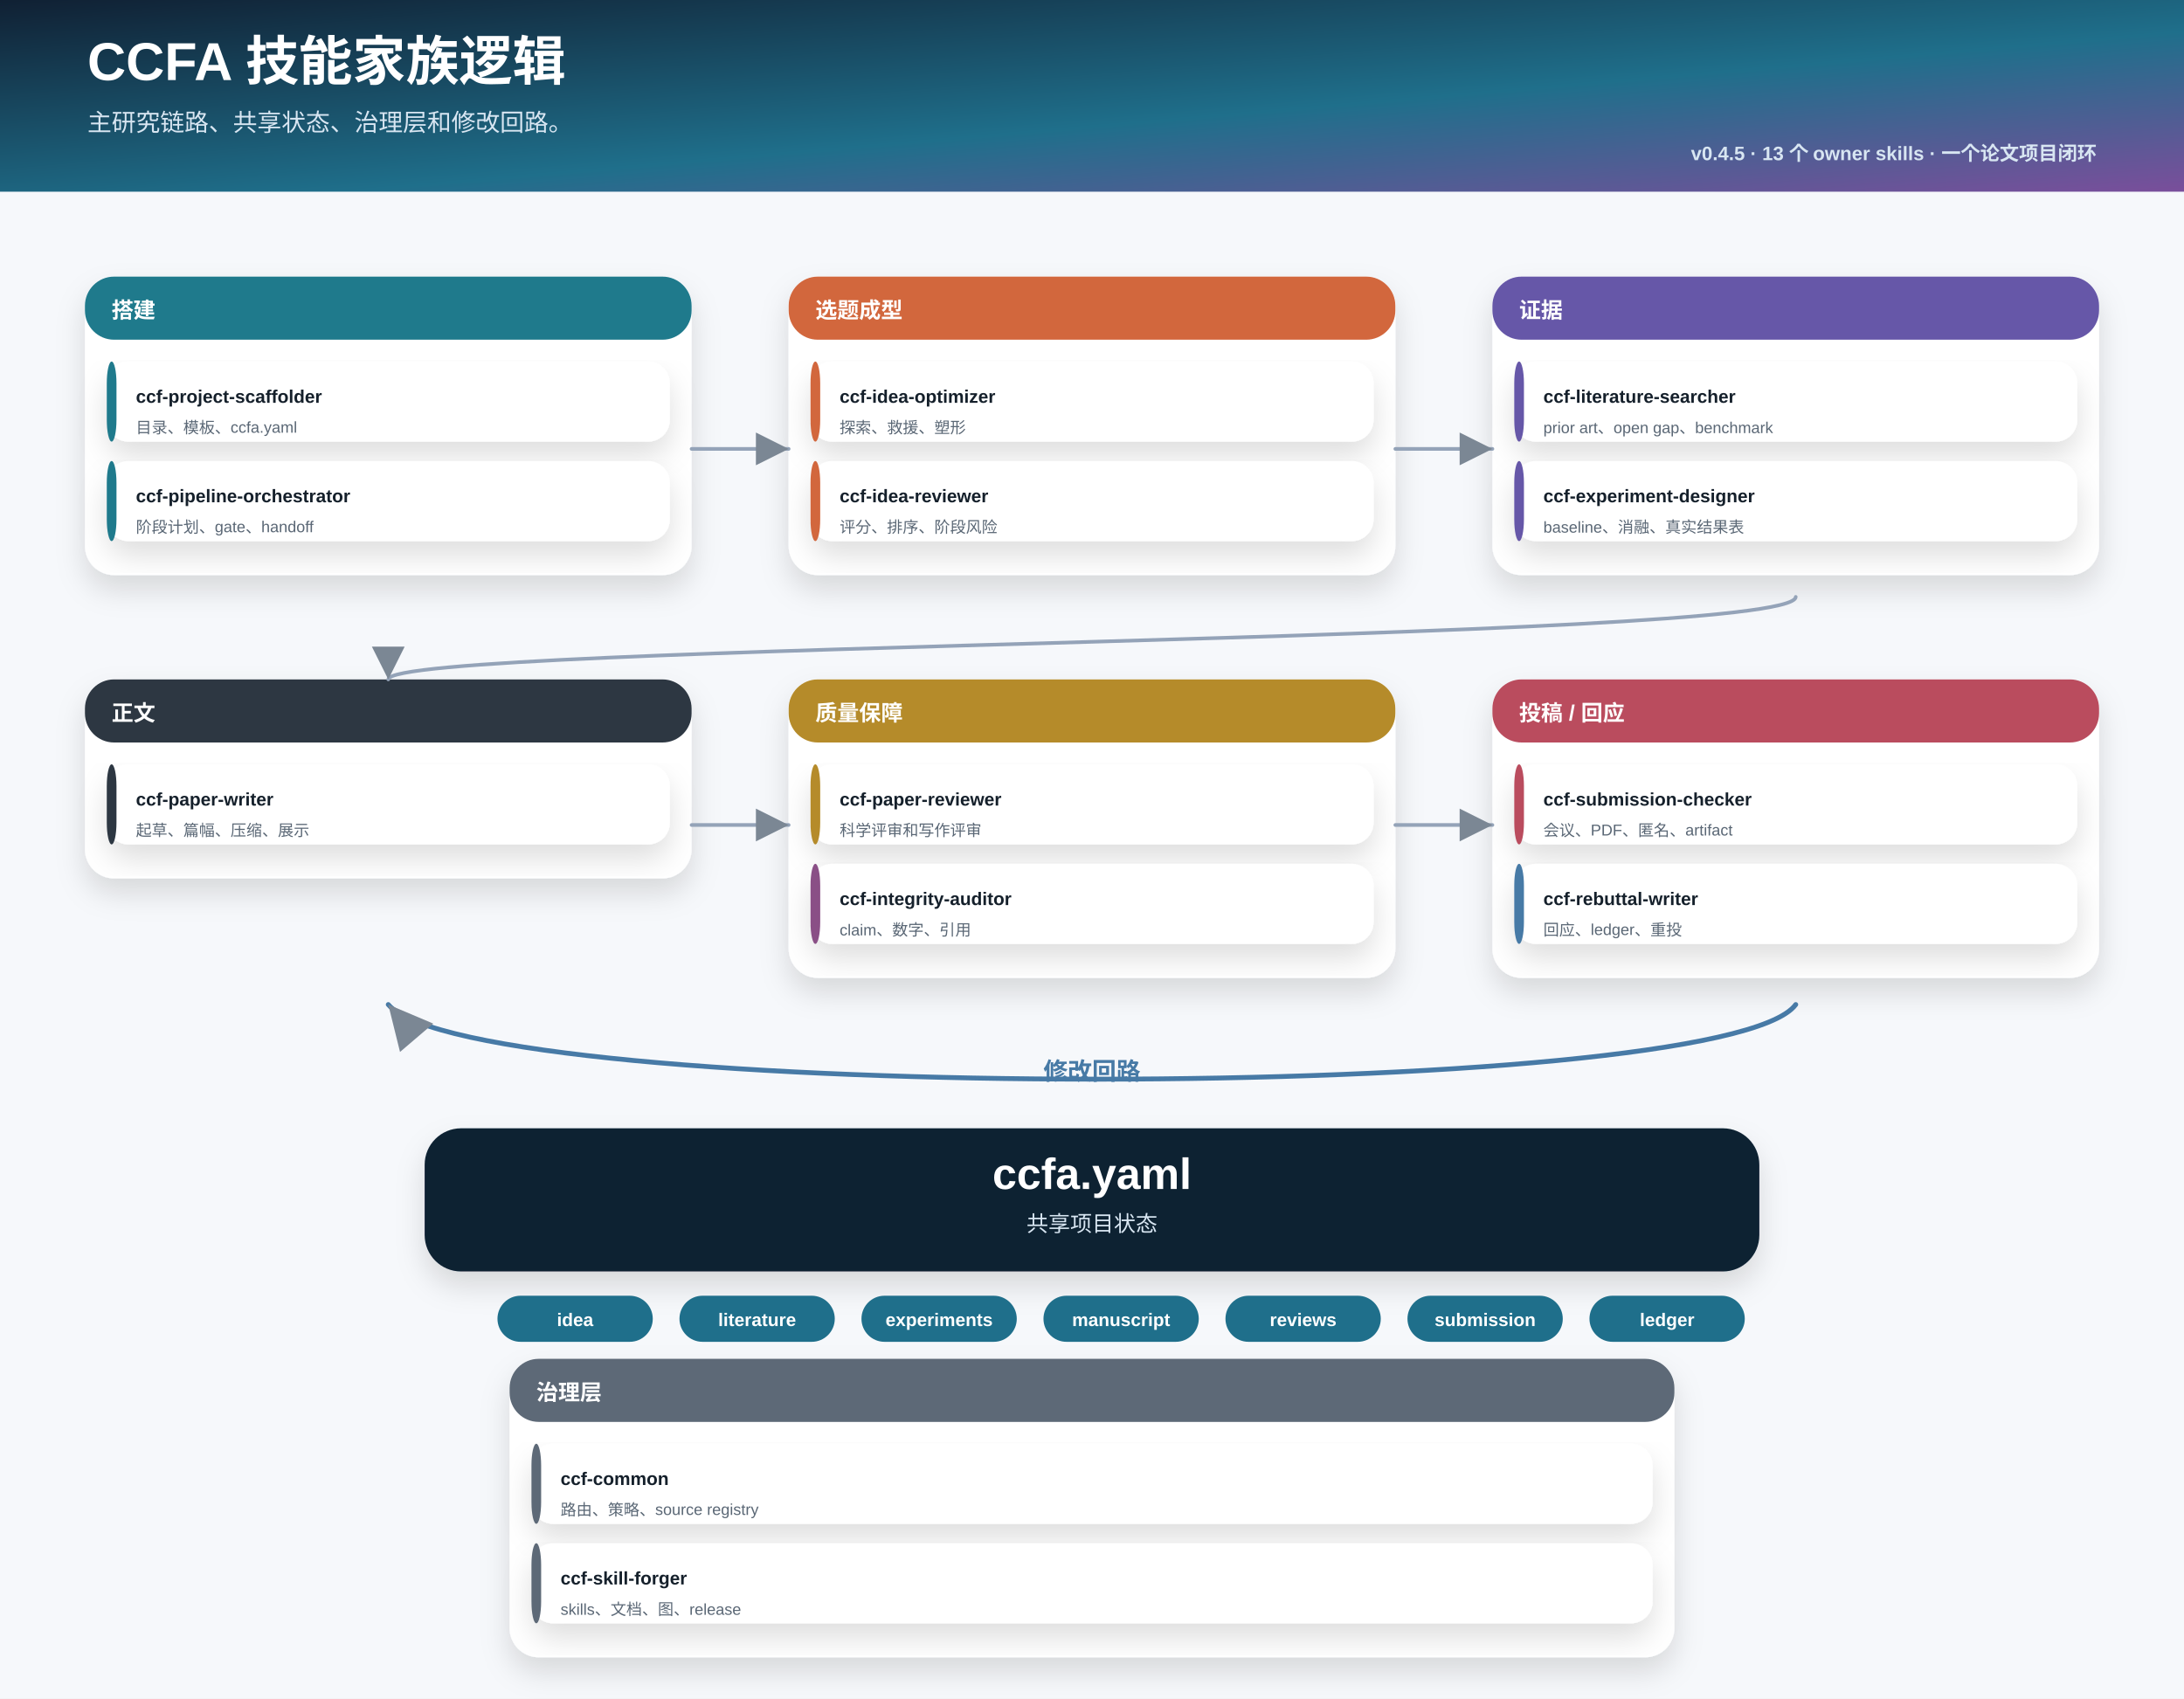
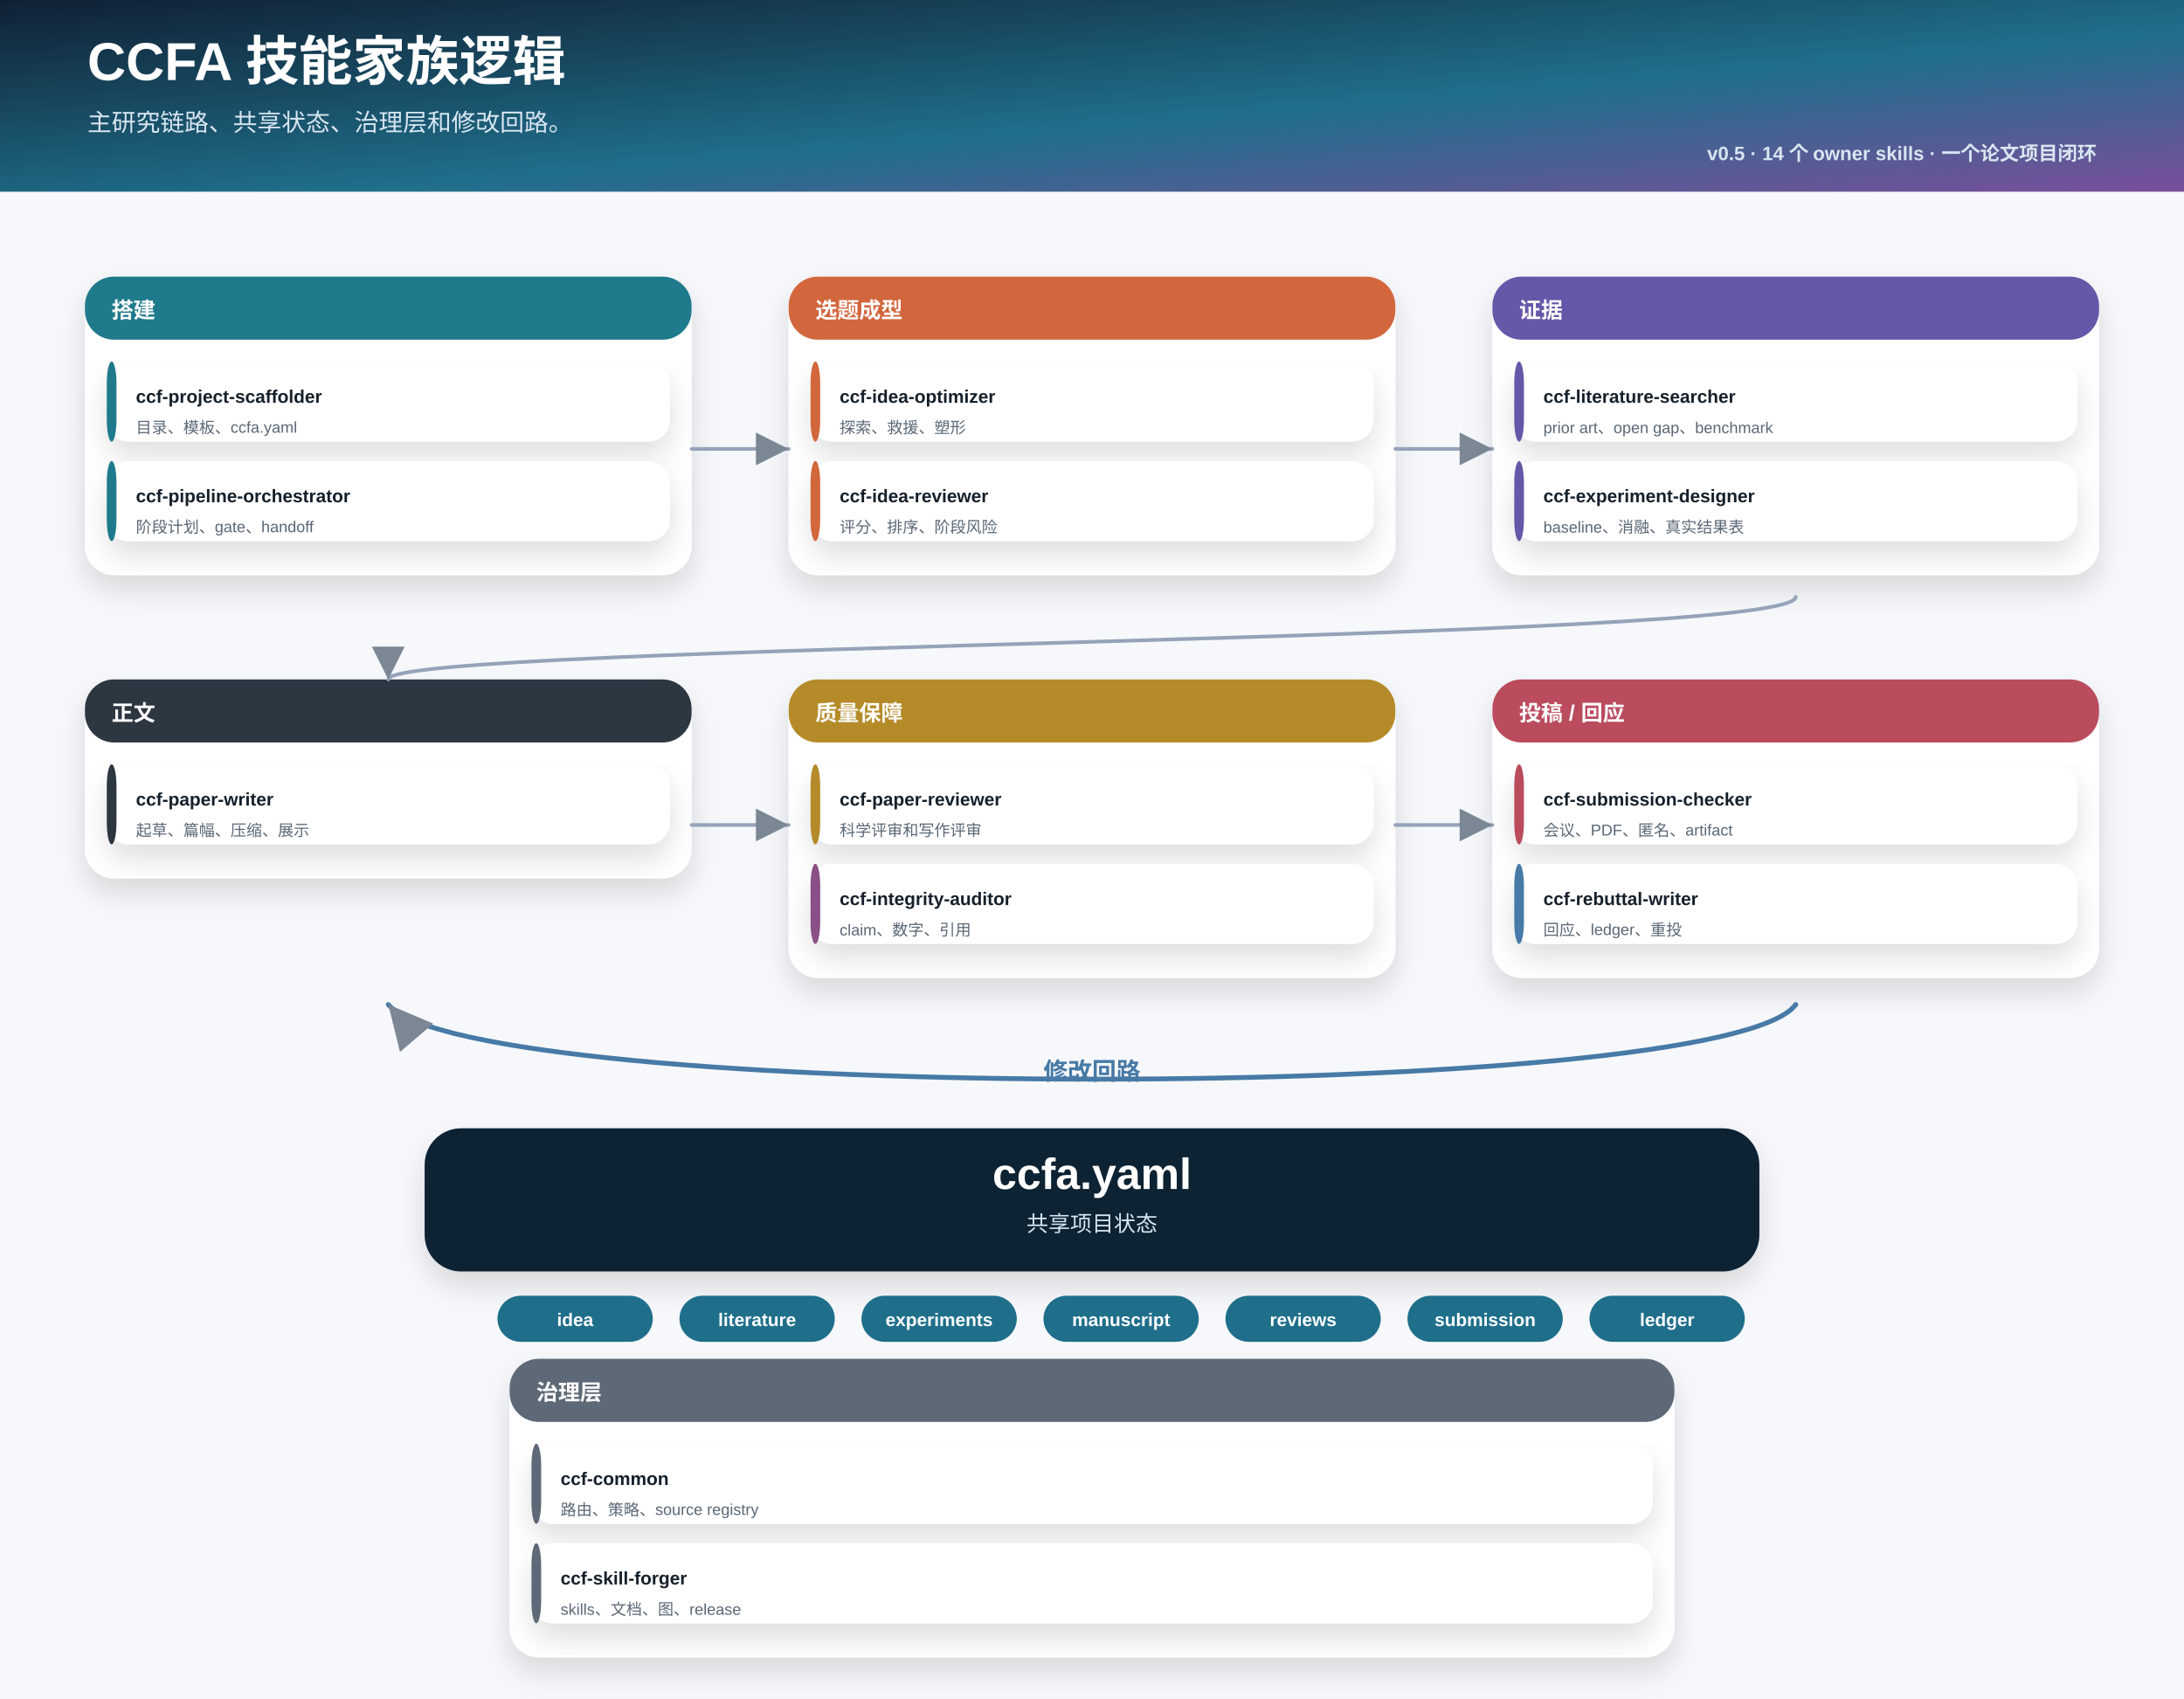
<svg xmlns="http://www.w3.org/2000/svg" width="1800" height="1400" viewBox="0 0 1800 1400">
  <defs>
    <linearGradient id="header" x1="0" y1="0" x2="1" y2="1">
      <stop offset="0" stop-color="#102033" />
      <stop offset="0.58" stop-color="#1F6F8B" />
      <stop offset="1" stop-color="#7A4E9B" />
    </linearGradient>
    <filter id="shadow" x="-20%" y="-20%" width="140%" height="160%">
      <feDropShadow dx="0" dy="12" stdDeviation="12" flood-color="#0B1826" flood-opacity="0.13" />
    </filter>
    <marker id="arrow" markerWidth="13" markerHeight="13" refX="11" refY="6.5" orient="auto">
      <path d="M2,2 L11,6.5 L2,11 Z" fill="#7B8794" />
    </marker>
  </defs>
  <style>text{font-family:Microsoft YaHei, Segoe UI, Arial, sans-serif;dominant-baseline:auto} .mono{font-family:Consolas,Menlo,monospace}</style>
  <rect x="0" y="0" width="1800" height="1400" rx="0" fill="#F6F8FB" stroke="none" stroke-width="2" />
  <rect x="0" y="0" width="1800" height="158" rx="0" fill="url(#header)" stroke="none" stroke-width="2" />
  <text x="72" y="66" font-size="44" font-weight="850" fill="#FFFFFF" text-anchor="start">CCFA 技能家族逻辑</text>
  <text x="72" y="108" font-size="20" font-weight="500" fill="#D8E6F2" text-anchor="start">主研究链路、共享状态、治理层和修改回路。</text>
-   <text x="1728" y="132" font-size="16" font-weight="650" fill="#D8E6F2" text-anchor="end">v0.4.5 · 13 个 owner skills · 一个论文项目闭环</text>
+   <text x="1728" y="132" font-size="16" font-weight="650" fill="#D8E6F2" text-anchor="end">v0.5 · 14 个 owner skills · 一个论文项目闭环</text>
  <rect x="70" y="228" width="500" height="246" rx="24" fill="#FFFFFF" stroke="none" stroke-width="2" filter="url(#shadow)" />
  <rect x="70" y="228" width="500" height="52" rx="24" fill="#1F7A8C" stroke="none" stroke-width="2" />
  <text x="92" y="262" font-size="18" font-weight="820" fill="#FFFFFF" text-anchor="start">搭建</text>
  <rect x="88" y="298" width="464" height="66" rx="18" fill="#FFFFFF" stroke="none" stroke-width="2" filter="url(#shadow)" />
  <rect x="88" y="298" width="8" height="66" rx="18" fill="#1F7A8C" stroke="none" stroke-width="2" />
  <text x="112" y="332" font-size="15" font-weight="820" fill="#15202B" text-anchor="start">ccf-project-scaffolder</text>
  <text x="112" y="357" font-size="13" font-weight="520" fill="#5A6775" text-anchor="start">目录、模板、ccfa.yaml</text>
  <rect x="88" y="380" width="464" height="66" rx="18" fill="#FFFFFF" stroke="none" stroke-width="2" filter="url(#shadow)" />
  <rect x="88" y="380" width="8" height="66" rx="18" fill="#1F7A8C" stroke="none" stroke-width="2" />
  <text x="112" y="414" font-size="15" font-weight="820" fill="#15202B" text-anchor="start">ccf-pipeline-orchestrator</text>
  <text x="112" y="439" font-size="13" font-weight="520" fill="#5A6775" text-anchor="start">阶段计划、gate、handoff</text>
  <rect x="650" y="228" width="500" height="246" rx="24" fill="#FFFFFF" stroke="none" stroke-width="2" filter="url(#shadow)" />
  <rect x="650" y="228" width="500" height="52" rx="24" fill="#D2673D" stroke="none" stroke-width="2" />
  <text x="672" y="262" font-size="18" font-weight="820" fill="#FFFFFF" text-anchor="start">选题成型</text>
  <rect x="668" y="298" width="464" height="66" rx="18" fill="#FFFFFF" stroke="none" stroke-width="2" filter="url(#shadow)" />
  <rect x="668" y="298" width="8" height="66" rx="18" fill="#D2673D" stroke="none" stroke-width="2" />
  <text x="692" y="332" font-size="15" font-weight="820" fill="#15202B" text-anchor="start">ccf-idea-optimizer</text>
  <text x="692" y="357" font-size="13" font-weight="520" fill="#5A6775" text-anchor="start">探索、救援、塑形</text>
  <rect x="668" y="380" width="464" height="66" rx="18" fill="#FFFFFF" stroke="none" stroke-width="2" filter="url(#shadow)" />
  <rect x="668" y="380" width="8" height="66" rx="18" fill="#D2673D" stroke="none" stroke-width="2" />
  <text x="692" y="414" font-size="15" font-weight="820" fill="#15202B" text-anchor="start">ccf-idea-reviewer</text>
  <text x="692" y="439" font-size="13" font-weight="520" fill="#5A6775" text-anchor="start">评分、排序、阶段风险</text>
  <rect x="1230" y="228" width="500" height="246" rx="24" fill="#FFFFFF" stroke="none" stroke-width="2" filter="url(#shadow)" />
  <rect x="1230" y="228" width="500" height="52" rx="24" fill="#6657A8" stroke="none" stroke-width="2" />
  <text x="1252" y="262" font-size="18" font-weight="820" fill="#FFFFFF" text-anchor="start">证据</text>
  <rect x="1248" y="298" width="464" height="66" rx="18" fill="#FFFFFF" stroke="none" stroke-width="2" filter="url(#shadow)" />
  <rect x="1248" y="298" width="8" height="66" rx="18" fill="#6657A8" stroke="none" stroke-width="2" />
  <text x="1272" y="332" font-size="15" font-weight="820" fill="#15202B" text-anchor="start">ccf-literature-searcher</text>
  <text x="1272" y="357" font-size="13" font-weight="520" fill="#5A6775" text-anchor="start">prior art、open gap、benchmark</text>
  <rect x="1248" y="380" width="464" height="66" rx="18" fill="#FFFFFF" stroke="none" stroke-width="2" filter="url(#shadow)" />
  <rect x="1248" y="380" width="8" height="66" rx="18" fill="#6657A8" stroke="none" stroke-width="2" />
  <text x="1272" y="414" font-size="15" font-weight="820" fill="#15202B" text-anchor="start">ccf-experiment-designer</text>
  <text x="1272" y="439" font-size="13" font-weight="520" fill="#5A6775" text-anchor="start">baseline、消融、真实结果表</text>
  <rect x="70" y="560" width="500" height="164" rx="24" fill="#FFFFFF" stroke="none" stroke-width="2" filter="url(#shadow)" />
  <rect x="70" y="560" width="500" height="52" rx="24" fill="#2D3742" stroke="none" stroke-width="2" />
  <text x="92" y="594" font-size="18" font-weight="820" fill="#FFFFFF" text-anchor="start">正文</text>
  <rect x="88" y="630" width="464" height="66" rx="18" fill="#FFFFFF" stroke="none" stroke-width="2" filter="url(#shadow)" />
  <rect x="88" y="630" width="8" height="66" rx="18" fill="#2D3742" stroke="none" stroke-width="2" />
  <text x="112" y="664" font-size="15" font-weight="820" fill="#15202B" text-anchor="start">ccf-paper-writer</text>
  <text x="112" y="689" font-size="13" font-weight="520" fill="#5A6775" text-anchor="start">起草、篇幅、压缩、展示</text>
  <rect x="650" y="560" width="500" height="246" rx="24" fill="#FFFFFF" stroke="none" stroke-width="2" filter="url(#shadow)" />
  <rect x="650" y="560" width="500" height="52" rx="24" fill="#B58B2A" stroke="none" stroke-width="2" />
  <text x="672" y="594" font-size="18" font-weight="820" fill="#FFFFFF" text-anchor="start">质量保障</text>
  <rect x="668" y="630" width="464" height="66" rx="18" fill="#FFFFFF" stroke="none" stroke-width="2" filter="url(#shadow)" />
  <rect x="668" y="630" width="8" height="66" rx="18" fill="#B58B2A" stroke="none" stroke-width="2" />
  <text x="692" y="664" font-size="15" font-weight="820" fill="#15202B" text-anchor="start">ccf-paper-reviewer</text>
  <text x="692" y="689" font-size="13" font-weight="520" fill="#5A6775" text-anchor="start">科学评审和写作评审</text>
  <rect x="668" y="712" width="464" height="66" rx="18" fill="#FFFFFF" stroke="none" stroke-width="2" filter="url(#shadow)" />
  <rect x="668" y="712" width="8" height="66" rx="18" fill="#8A4F86" stroke="none" stroke-width="2" />
  <text x="692" y="746" font-size="15" font-weight="820" fill="#15202B" text-anchor="start">ccf-integrity-auditor</text>
  <text x="692" y="771" font-size="13" font-weight="520" fill="#5A6775" text-anchor="start">claim、数字、引用</text>
  <rect x="1230" y="560" width="500" height="246" rx="24" fill="#FFFFFF" stroke="none" stroke-width="2" filter="url(#shadow)" />
  <rect x="1230" y="560" width="500" height="52" rx="24" fill="#BA4C5E" stroke="none" stroke-width="2" />
  <text x="1252" y="594" font-size="18" font-weight="820" fill="#FFFFFF" text-anchor="start">投稿 / 回应</text>
  <rect x="1248" y="630" width="464" height="66" rx="18" fill="#FFFFFF" stroke="none" stroke-width="2" filter="url(#shadow)" />
  <rect x="1248" y="630" width="8" height="66" rx="18" fill="#BA4C5E" stroke="none" stroke-width="2" />
  <text x="1272" y="664" font-size="15" font-weight="820" fill="#15202B" text-anchor="start">ccf-submission-checker</text>
  <text x="1272" y="689" font-size="13" font-weight="520" fill="#5A6775" text-anchor="start">会议、PDF、匿名、artifact</text>
  <rect x="1248" y="712" width="464" height="66" rx="18" fill="#FFFFFF" stroke="none" stroke-width="2" filter="url(#shadow)" />
  <rect x="1248" y="712" width="8" height="66" rx="18" fill="#477AA6" stroke="none" stroke-width="2" />
  <text x="1272" y="746" font-size="15" font-weight="820" fill="#15202B" text-anchor="start">ccf-rebuttal-writer</text>
  <text x="1272" y="771" font-size="13" font-weight="520" fill="#5A6775" text-anchor="start">回应、ledger、重投</text>
  <line x1="570" y1="370" x2="650" y2="370" stroke="#94A3B8" stroke-width="3" stroke-linecap="round" marker-end="url(#arrow)" />
  <line x1="1150" y1="370" x2="1230" y2="370" stroke="#94A3B8" stroke-width="3" stroke-linecap="round" marker-end="url(#arrow)" />
  <path d="M1480 492 C1480 530 320 530 320 560" fill="none" stroke="#94A3B8" stroke-width="3" stroke-linecap="round" stroke-linejoin="round" marker-end="url(#arrow)" />
  <line x1="570" y1="680" x2="650" y2="680" stroke="#94A3B8" stroke-width="3" stroke-linecap="round" marker-end="url(#arrow)" />
  <line x1="1150" y1="680" x2="1230" y2="680" stroke="#94A3B8" stroke-width="3" stroke-linecap="round" marker-end="url(#arrow)" />
  <path d="M1480 828 C1420 910 390 910 320 828" fill="none" stroke="#477AA6" stroke-width="4" stroke-linecap="round" stroke-linejoin="round" marker-end="url(#arrow)" />
  <text x="900" y="890" font-size="20" font-weight="820" fill="#477AA6" text-anchor="middle">修改回路</text>
  <rect x="350" y="930" width="1100" height="118" rx="30" fill="#102033" stroke="none" stroke-width="2" filter="url(#shadow)" />
  <text x="900" y="980" font-size="36" font-weight="850" fill="#FFFFFF" text-anchor="middle">ccfa.yaml</text>
  <text x="900" y="1015" font-size="18" font-weight="500" fill="#D8E6F2" text-anchor="middle">共享项目状态</text>
  <rect x="410" y="1068" width="128" height="38" rx="19" fill="#1F6F8B" stroke="none" stroke-width="2" />
  <text x="474" y="1093" font-size="15" font-weight="760" fill="#FFFFFF" text-anchor="middle">idea</text>
  <rect x="560" y="1068" width="128" height="38" rx="19" fill="#1F6F8B" stroke="none" stroke-width="2" />
  <text x="624" y="1093" font-size="15" font-weight="760" fill="#FFFFFF" text-anchor="middle">literature</text>
  <rect x="710" y="1068" width="128" height="38" rx="19" fill="#1F6F8B" stroke="none" stroke-width="2" />
  <text x="774" y="1093" font-size="15" font-weight="760" fill="#FFFFFF" text-anchor="middle">experiments</text>
  <rect x="860" y="1068" width="128" height="38" rx="19" fill="#1F6F8B" stroke="none" stroke-width="2" />
  <text x="924" y="1093" font-size="15" font-weight="760" fill="#FFFFFF" text-anchor="middle">manuscript</text>
  <rect x="1010" y="1068" width="128" height="38" rx="19" fill="#1F6F8B" stroke="none" stroke-width="2" />
  <text x="1074" y="1093" font-size="15" font-weight="760" fill="#FFFFFF" text-anchor="middle">reviews</text>
  <rect x="1160" y="1068" width="128" height="38" rx="19" fill="#1F6F8B" stroke="none" stroke-width="2" />
  <text x="1224" y="1093" font-size="15" font-weight="760" fill="#FFFFFF" text-anchor="middle">submission</text>
  <rect x="1310" y="1068" width="128" height="38" rx="19" fill="#1F6F8B" stroke="none" stroke-width="2" />
  <text x="1374" y="1093" font-size="15" font-weight="760" fill="#FFFFFF" text-anchor="middle">ledger</text>
  <rect x="420" y="1120" width="960" height="246" rx="24" fill="#FFFFFF" stroke="none" stroke-width="2" filter="url(#shadow)" />
  <rect x="420" y="1120" width="960" height="52" rx="24" fill="#5D6977" stroke="none" stroke-width="2" />
  <text x="442" y="1154" font-size="18" font-weight="820" fill="#FFFFFF" text-anchor="start">治理层</text>
  <rect x="438" y="1190" width="924" height="66" rx="18" fill="#FFFFFF" stroke="none" stroke-width="2" filter="url(#shadow)" />
  <rect x="438" y="1190" width="8" height="66" rx="18" fill="#5D6977" stroke="none" stroke-width="2" />
  <text x="462" y="1224" font-size="15" font-weight="820" fill="#15202B" text-anchor="start">ccf-common</text>
  <text x="462" y="1249" font-size="13" font-weight="520" fill="#5A6775" text-anchor="start">路由、策略、source registry</text>
  <rect x="438" y="1272" width="924" height="66" rx="18" fill="#FFFFFF" stroke="none" stroke-width="2" filter="url(#shadow)" />
  <rect x="438" y="1272" width="8" height="66" rx="18" fill="#5D6977" stroke="none" stroke-width="2" />
  <text x="462" y="1306" font-size="15" font-weight="820" fill="#15202B" text-anchor="start">ccf-skill-forger</text>
  <text x="462" y="1331" font-size="13" font-weight="520" fill="#5A6775" text-anchor="start">skills、文档、图、release</text>
</svg>
